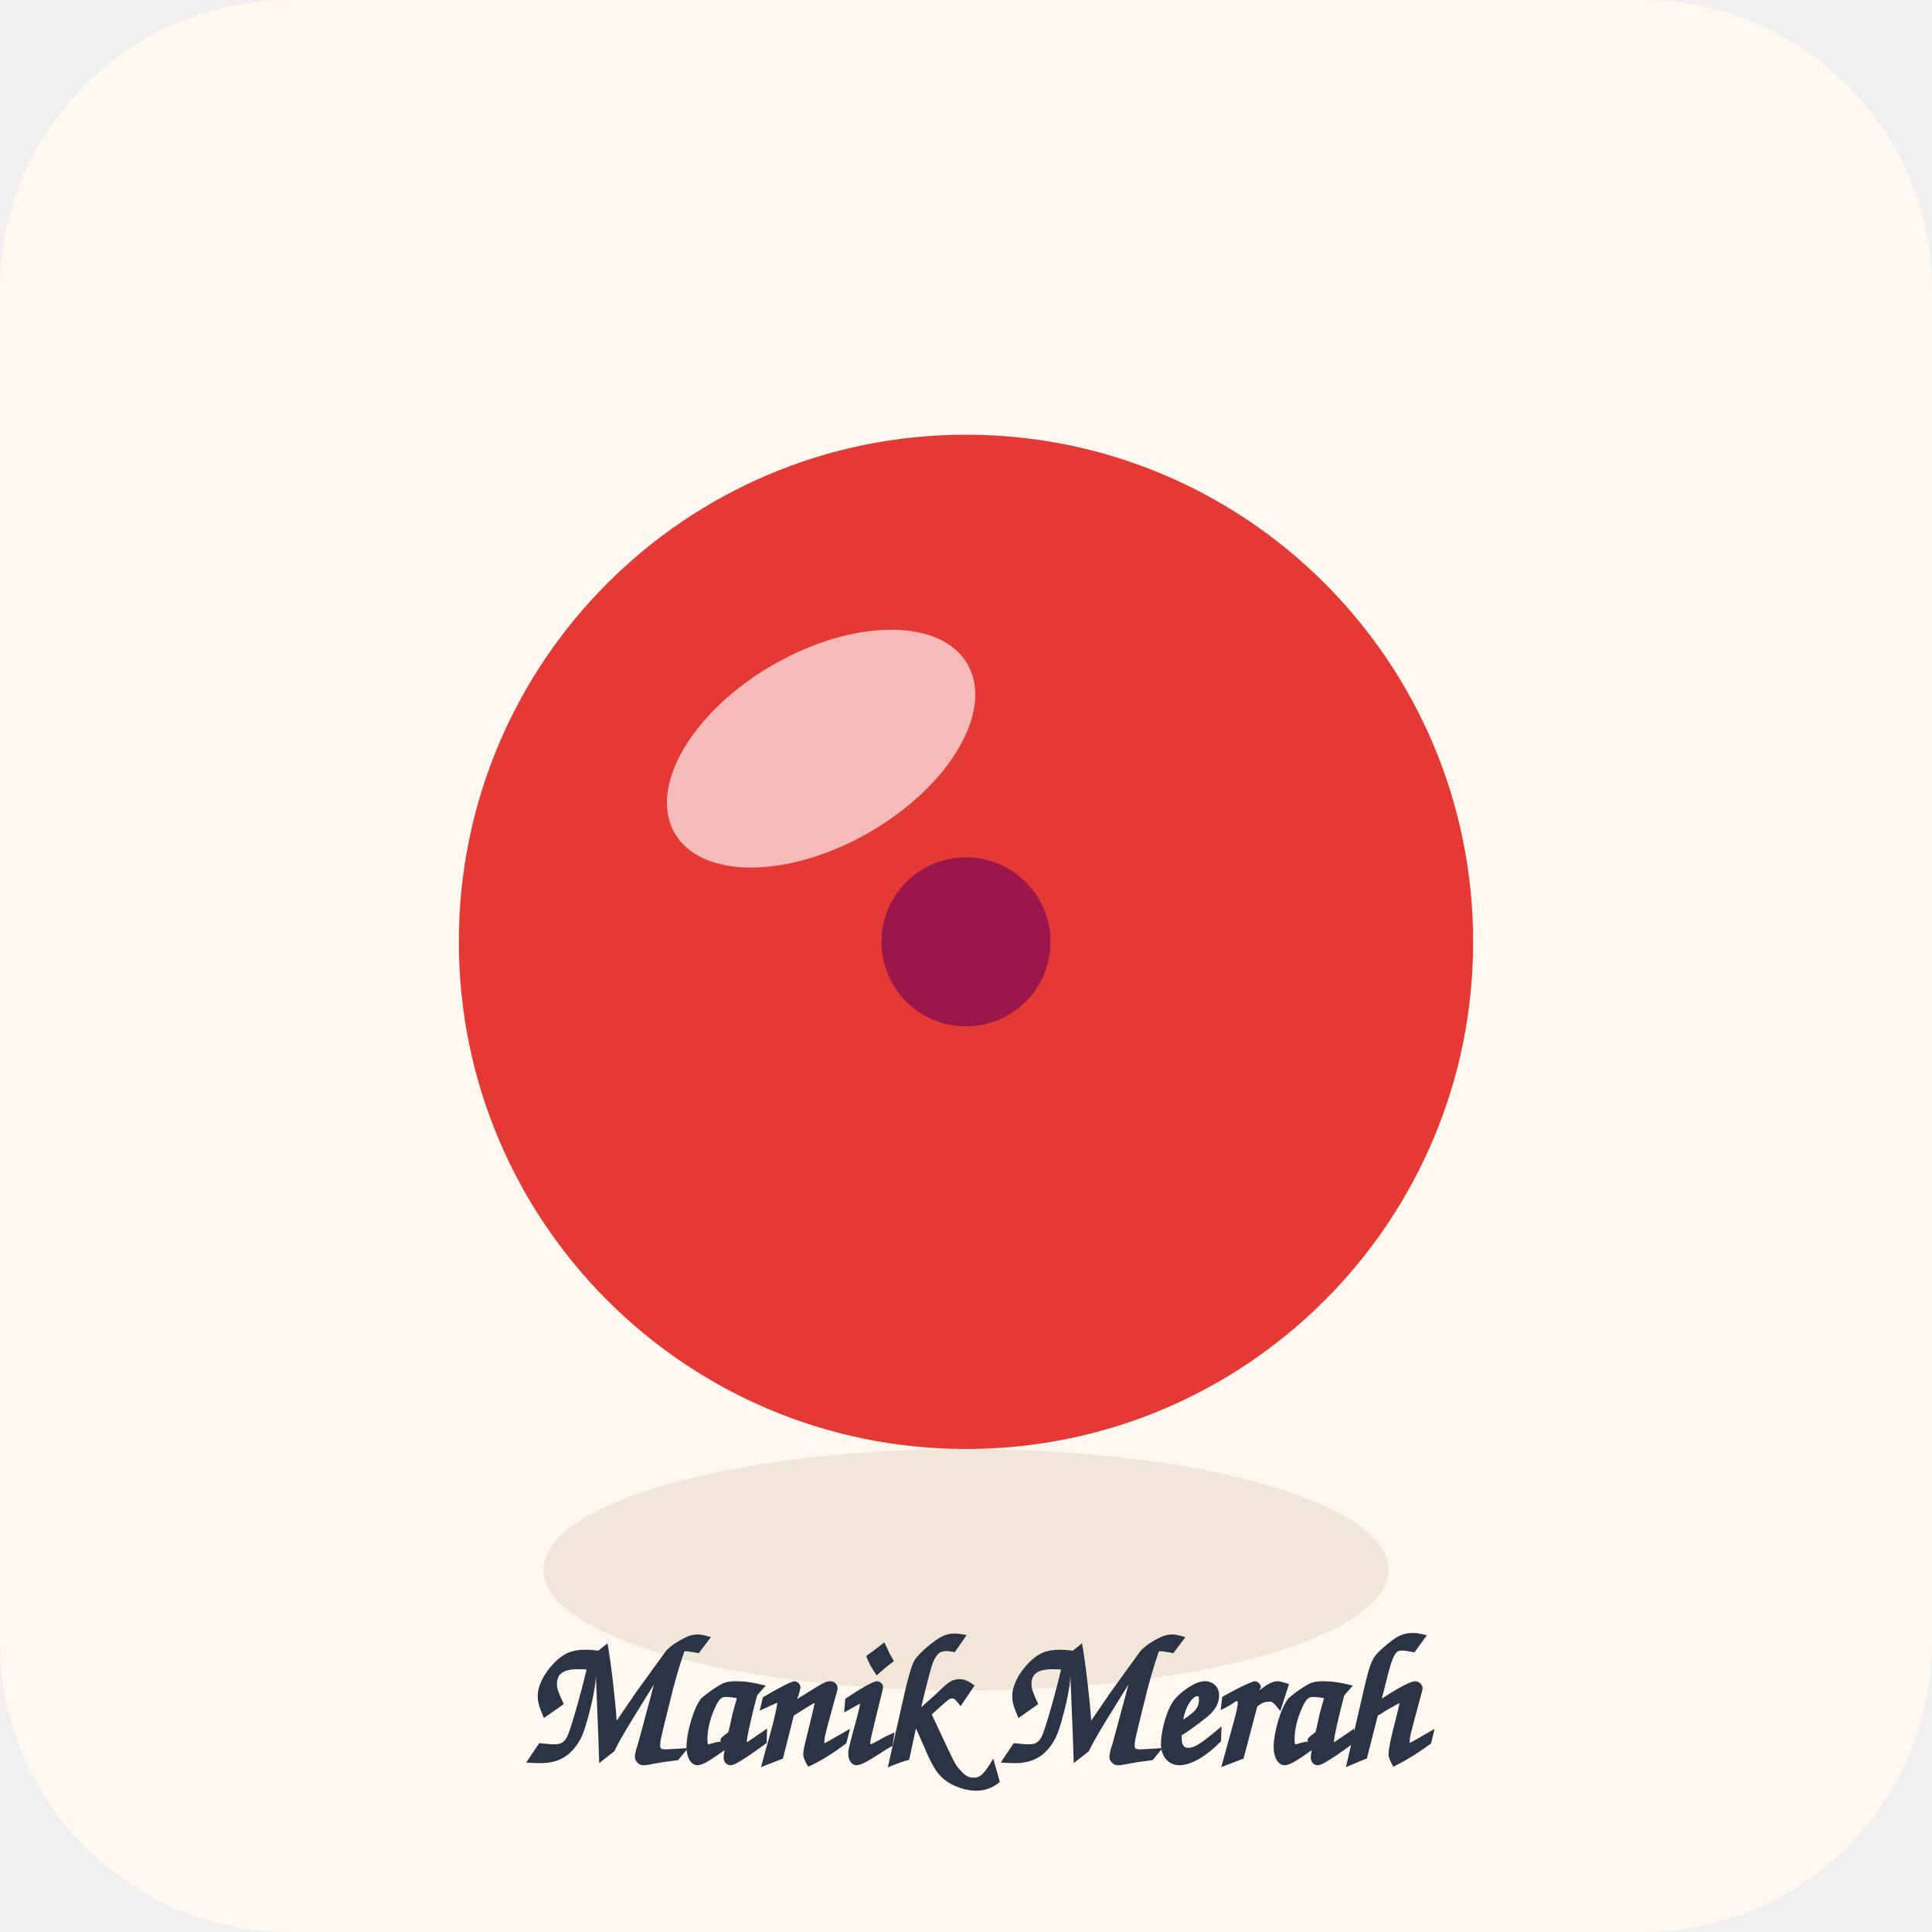
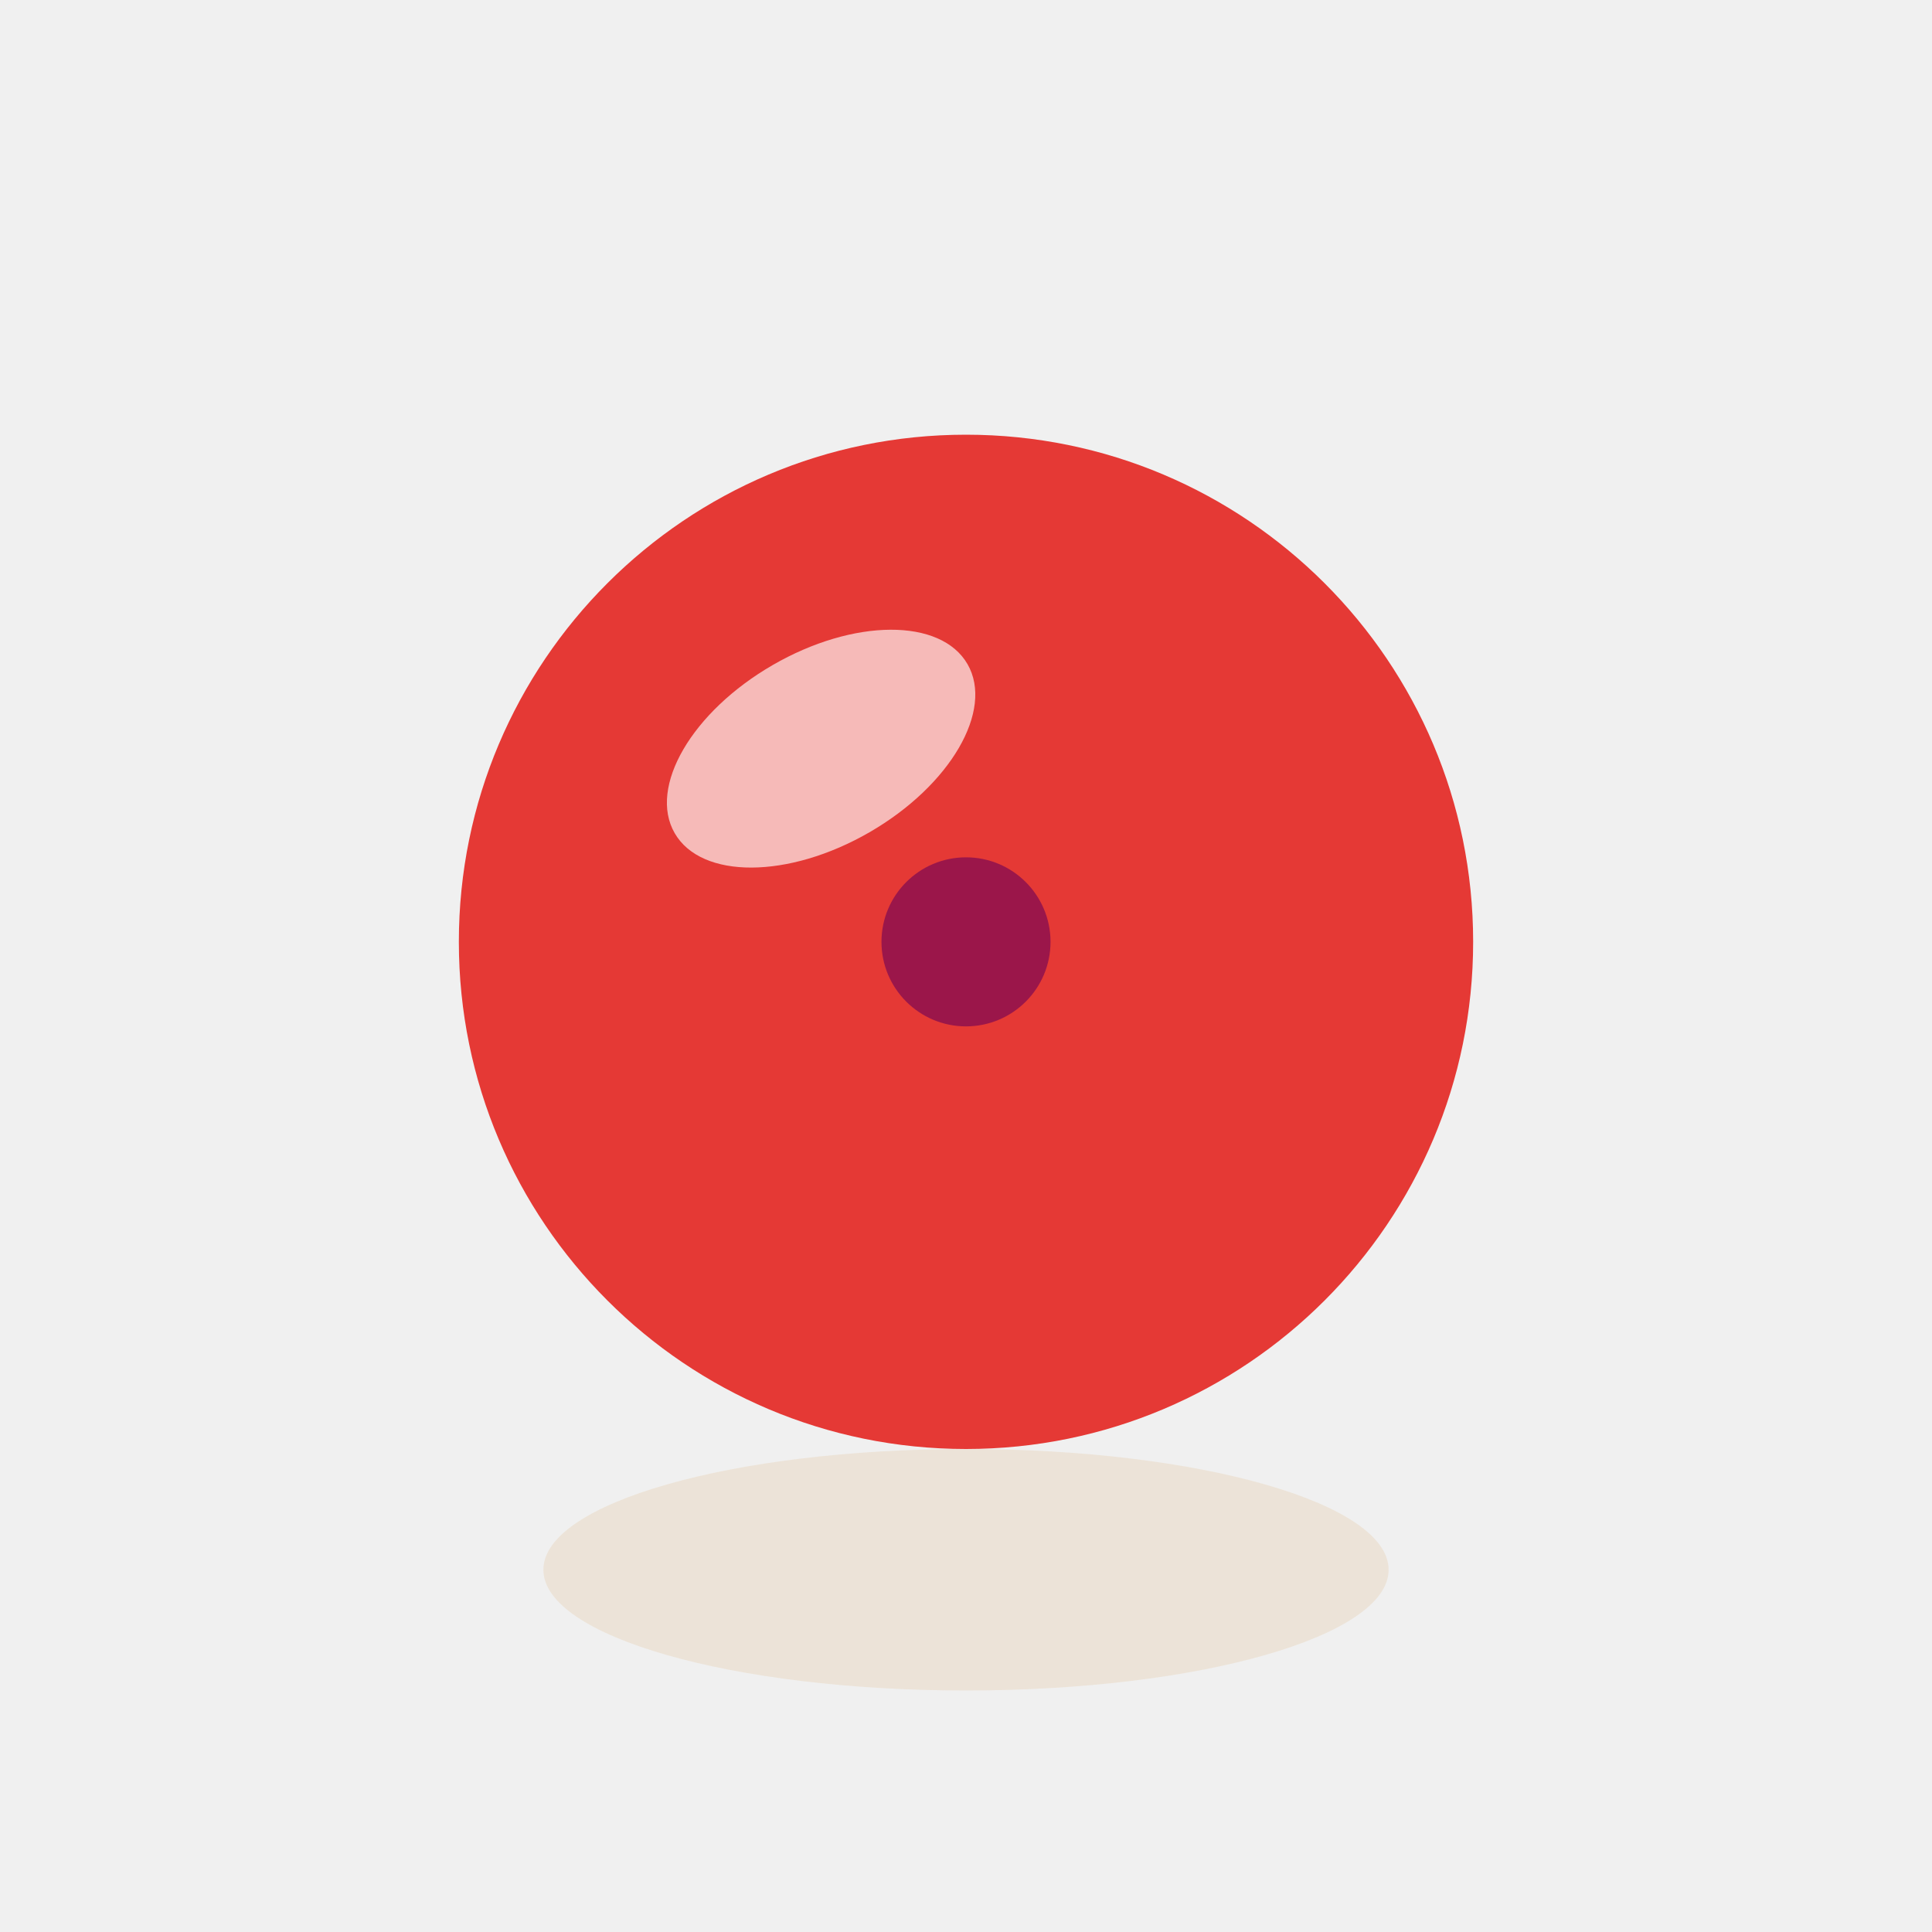
<svg xmlns="http://www.w3.org/2000/svg" viewBox="0 0 160 160" width="100%" height="100%">
-   <rect width="160" height="160" rx="24" fill="#FFF8F0" />
+   <rect width="160" height="160" rx="24" fill="none" />
  <ellipse cx="80" cy="130" rx="35" ry="10" fill="#EADBC8" opacity="0.6" />
  <circle cx="80" cy="78" r="42" fill="#E53935" />
  <circle cx="80" cy="78" r="42" fill="url(#gradRed)" opacity="0.3" />
  <ellipse cx="68" cy="62" rx="14" ry="8" fill="#FFFFFF" opacity="0.65" transform="rotate(-30 68 62)" />
  <circle cx="80" cy="78" r="7" fill="#880E4F" opacity="0.8" />
-   <text x="80" y="146" font-family="'Baloo 2', cursive, sans-serif" font-size="15" font-weight="bold" fill="#2B3445" text-anchor="middle">Manik Merah</text>
</svg>
